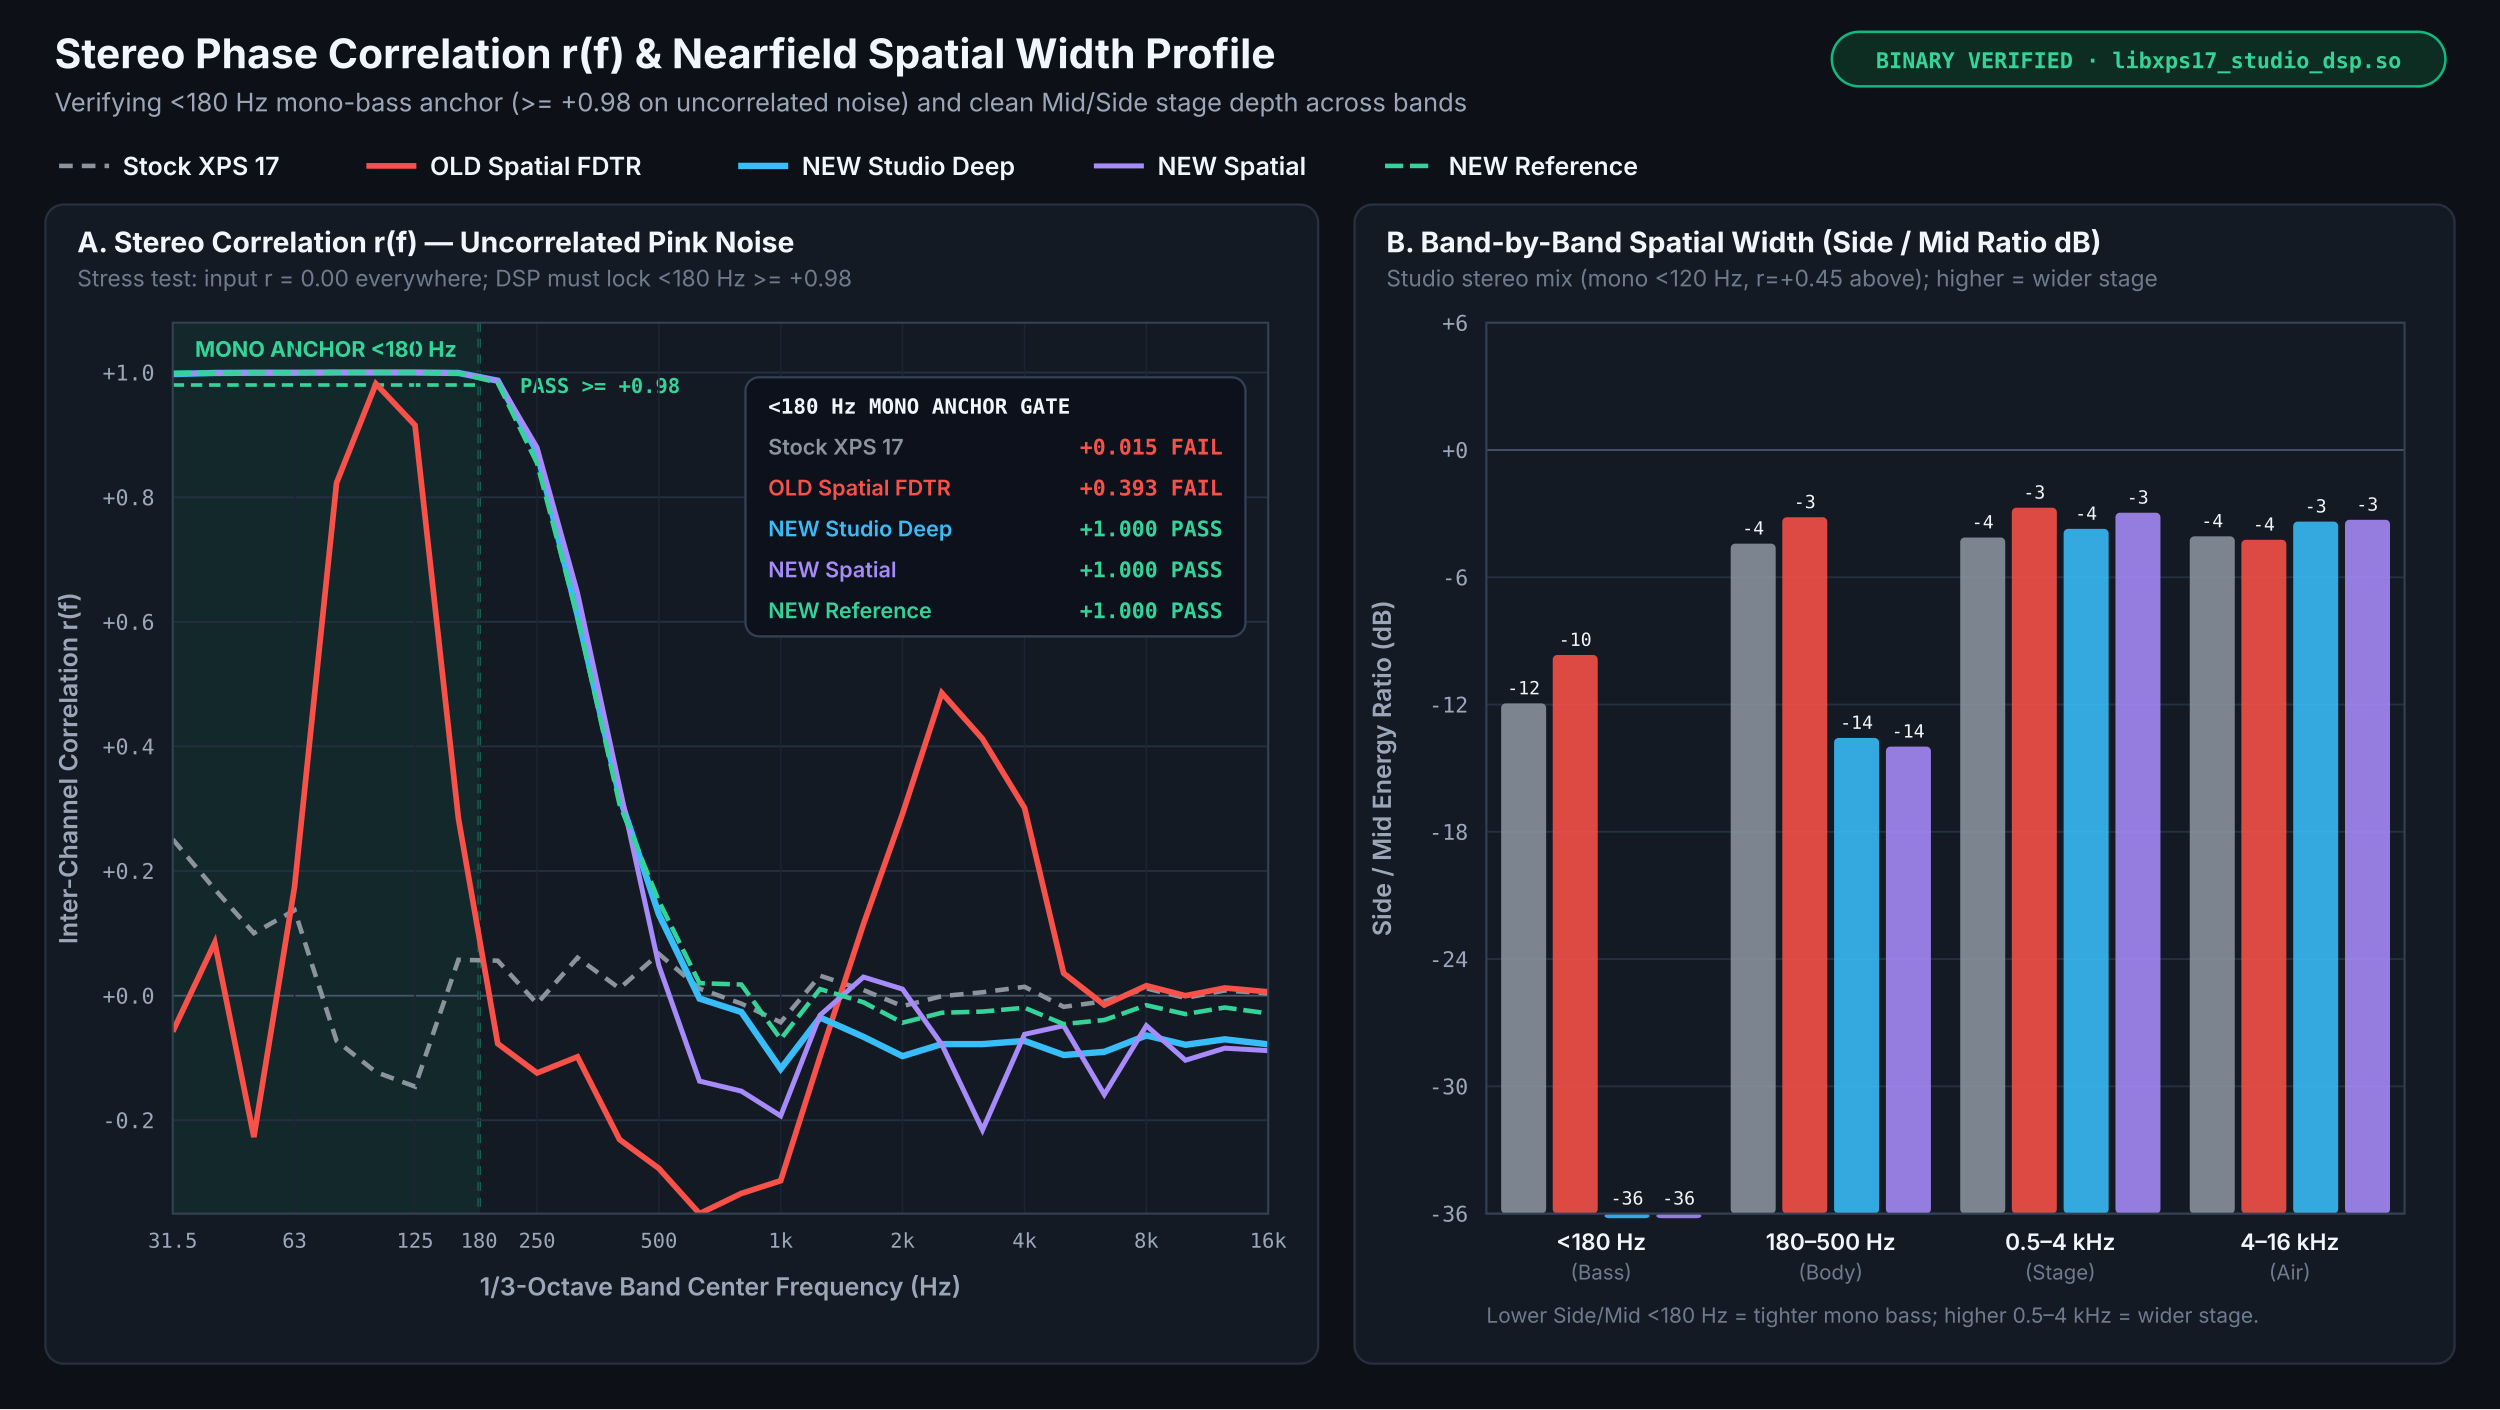
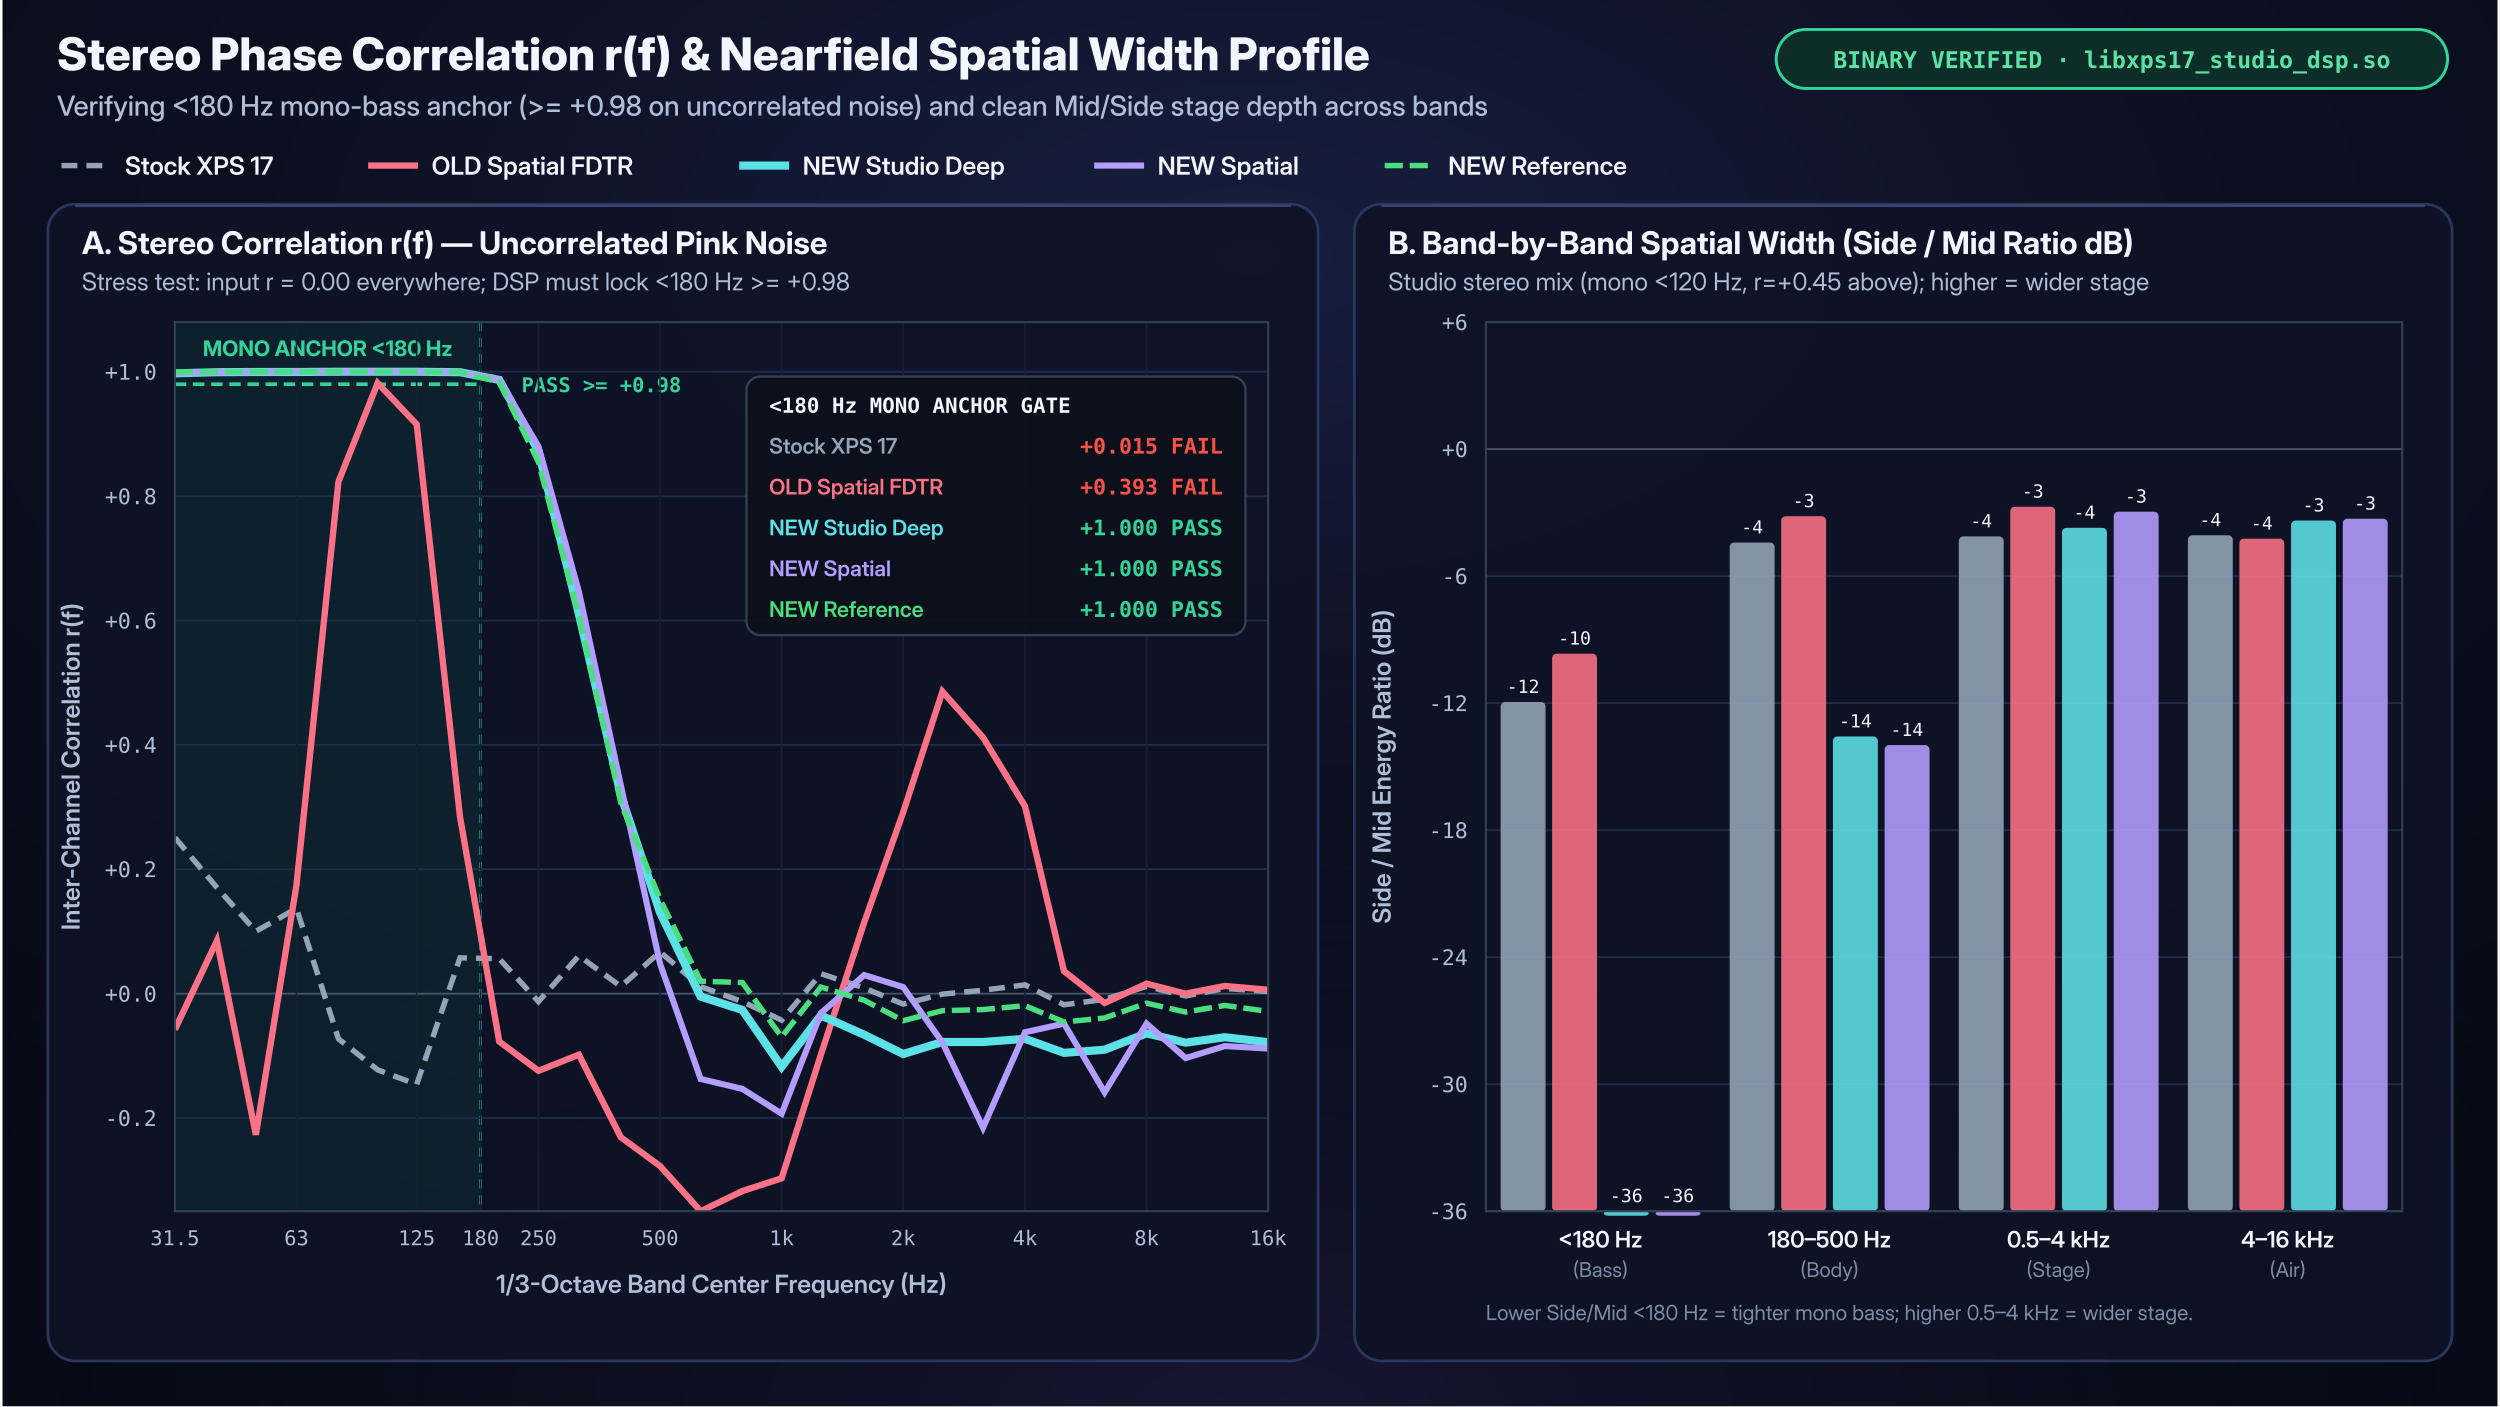
- <svg xmlns="http://www.w3.org/2000/svg" width="1100" height="620" viewBox="0 0 1100 620">
-   <rect width="1100" height="620" fill="#0D1117" />
-   <text x="24" y="30" fill="#F0F6FC" font-family="Inter, DejaVu Sans, Liberation Sans, sans-serif" font-size="18" font-weight="700">Stereo Phase Correlation r(f) &amp; Nearfield Spatial Width Profile</text>
-   <text x="24" y="49" fill="#9BA7B8" font-family="Inter, DejaVu Sans, Liberation Sans, sans-serif" font-size="11.2">Verifying &lt;180 Hz mono-bass anchor (&gt;= +0.98 on uncorrelated noise) and clean Mid/Side stage depth across bands</text>
-   <rect x="806" y="14" width="270" height="24" rx="12" fill="#0D2D23" stroke="#10B981" stroke-width="1.1" />
-   <text x="941.0" y="30" text-anchor="middle" fill="#34D399" font-family="DejaVu Sans Mono, Liberation Mono, monospace" font-size="9.6" font-weight="700">BINARY VERIFIED · libxps17_studio_dsp.so</text>
-   <line x1="26.0" y1="73" x2="48.0" y2="73" stroke="#8B949E" stroke-width="2.0" stroke-dasharray="6,4" />
-   <text x="54.0" y="77" fill="#F0F6FC" font-family="Inter, DejaVu Sans, Liberation Sans, sans-serif" font-size="11" font-weight="600">Stock XPS 17</text>
-   <line x1="161.2" y1="73" x2="183.2" y2="73" stroke="#F85149" stroke-width="2.5" />
-   <text x="189.2" y="77" fill="#F0F6FC" font-family="Inter, DejaVu Sans, Liberation Sans, sans-serif" font-size="11" font-weight="600">OLD Spatial FDTR</text>
-   <line x1="324.8" y1="73" x2="346.8" y2="73" stroke="#38BDF8" stroke-width="2.8" />
-   <text x="352.8" y="77" fill="#F0F6FC" font-family="Inter, DejaVu Sans, Liberation Sans, sans-serif" font-size="11" font-weight="600">NEW Studio Deep</text>
-   <line x1="481.3" y1="73" x2="503.3" y2="73" stroke="#A78BFA" stroke-width="2.2" />
-   <text x="509.3" y="77" fill="#F0F6FC" font-family="Inter, DejaVu Sans, Liberation Sans, sans-serif" font-size="11" font-weight="600">NEW Spatial</text>
-   <line x1="609.4" y1="73" x2="631.4" y2="73" stroke="#34D399" stroke-width="2.0" stroke-dasharray="8,3" />
-   <text x="637.4" y="77" fill="#F0F6FC" font-family="Inter, DejaVu Sans, Liberation Sans, sans-serif" font-size="11" font-weight="600">NEW Reference</text>
-   <rect x="20" y="90" width="560" height="510" rx="8" fill="#141A23" stroke="#263040" stroke-width="1" />
-   <text x="34" y="111" fill="#F0F6FC" font-family="Inter, DejaVu Sans, Liberation Sans, sans-serif" font-size="12.5" font-weight="700">A. Stereo Correlation r(f) — Uncorrelated Pink Noise</text>
-   <text x="34" y="126" fill="#6E7B8D" font-family="Inter, DejaVu Sans, Liberation Sans, sans-serif" font-size="10">Stress test: input r = 0.00 everywhere; DSP must lock &lt;180 Hz &gt;= +0.98</text>
+ <svg xmlns="http://www.w3.org/2000/svg" width="3840" height="2160" viewBox="0 0 1100 620">
+   <defs>
+     <radialGradient id="aetherBg" cx="50%" cy="18%" r="78%">
+       <stop offset="0%" stop-color="#171E3F" />
+       <stop offset="52%" stop-color="#0B0F20" />
+       <stop offset="100%" stop-color="#070A15" />
+     </radialGradient>
+     <radialGradient id="aetherFloor" cx="50%" cy="102%" r="60%">
+       <stop offset="0%" stop-color="#3B2B6E" stop-opacity="0.34" />
+       <stop offset="100%" stop-color="#070A15" stop-opacity="0" />
+     </radialGradient>
+   </defs>
+   <rect width="1100" height="620" fill="url(#aetherBg)" />
+   <rect width="1100" height="620" fill="url(#aetherFloor)" />
+   <text x="24" y="31" fill="#F2F6FF" font-family="Inter Display, Inter, DejaVu Sans, sans-serif" font-size="20" font-weight="800">Stereo Phase Correlation r(f) &amp; Nearfield Spatial Width Profile</text>
+   <text x="24" y="51" fill="#B0BDD6" font-family="Inter Display, Inter, DejaVu Sans, sans-serif" font-size="12.2" font-weight="500">Verifying &lt;180 Hz mono-bass anchor (&gt;= +0.98 on uncorrelated noise) and clean Mid/Side stage depth across bands</text>
+   <rect x="782" y="13" width="296" height="26" rx="13" fill="#0D2E28" stroke="#34D399" stroke-width="1.3" />
+   <text x="930.0" y="30" text-anchor="middle" fill="#5CE1A6" font-family="JetBrainsMono Nerd Font, DejaVu Sans Mono, monospace" font-size="10.2" font-weight="700">BINARY VERIFIED · libxps17_studio_dsp.so</text>
+   <line x1="26.0" y1="73" x2="48.0" y2="73" stroke="#94A3B8" stroke-width="2.4" stroke-dasharray="7,4" />
+   <text x="54.0" y="77" fill="#F2F6FF" font-family="Inter Display, Inter, DejaVu Sans, sans-serif" font-size="11" font-weight="600">Stock XPS 17</text>
+   <line x1="161.2" y1="73" x2="183.2" y2="73" stroke="#FB7185" stroke-width="2.8" />
+   <text x="189.2" y="77" fill="#F2F6FF" font-family="Inter Display, Inter, DejaVu Sans, sans-serif" font-size="11" font-weight="600">OLD Spatial FDTR</text>
+   <line x1="324.8" y1="73" x2="346.8" y2="73" stroke="#5CE1E6" stroke-width="3.6" />
+   <text x="352.8" y="77" fill="#F2F6FF" font-family="Inter Display, Inter, DejaVu Sans, sans-serif" font-size="11" font-weight="600">NEW Studio Deep</text>
+   <line x1="481.3" y1="73" x2="503.3" y2="73" stroke="#B39DFF" stroke-width="2.7" />
+   <text x="509.3" y="77" fill="#F2F6FF" font-family="Inter Display, Inter, DejaVu Sans, sans-serif" font-size="11" font-weight="600">NEW Spatial</text>
+   <line x1="609.4" y1="73" x2="631.4" y2="73" stroke="#4ADE80" stroke-width="2.4" stroke-dasharray="8,3" />
+   <text x="637.4" y="77" fill="#F2F6FF" font-family="Inter Display, Inter, DejaVu Sans, sans-serif" font-size="11" font-weight="600">NEW Reference</text>
+   <rect x="20" y="90" width="560" height="510" rx="12" fill="#0E1326" fill-opacity="0.88" stroke="#2B365E" stroke-width="1.2" />
+   <line x1="32" y1="90.8" x2="568" y2="90.8" stroke="#8E9CF5" stroke-opacity="0.32" stroke-width="1" />
+   <text x="35" y="112" fill="#F2F6FF" font-family="Inter Display, Inter, DejaVu Sans, sans-serif" font-size="13.8" font-weight="700">A. Stereo Correlation r(f) — Uncorrelated Pink Noise</text>
+   <text x="35" y="128" fill="#B0BDD6" font-family="Inter Display, Inter, DejaVu Sans, sans-serif" font-size="10.8">Stress test: input r = 0.00 everywhere; DSP must lock &lt;180 Hz &gt;= +0.98</text>
  <rect x="76.0" y="142.0" width="134.8" height="392.0" fill="#10B981" fill-opacity="0.09" />
  <line x1="210.8" y1="142.0" x2="210.8" y2="534.0" stroke="#10B981" stroke-width="1.2" stroke-dasharray="4,3" />
-   <text x="143.4" y="157.0" text-anchor="middle" fill="#34D399" font-family="Inter, DejaVu Sans, Liberation Sans, sans-serif" font-size="9.5" font-weight="700">MONO ANCHOR &lt;180 Hz</text>
-   <line x1="76.0" y1="492.9" x2="558.0" y2="492.9" stroke="#243041" stroke-width="0.8" />
-   <text x="68.0" y="496.4" text-anchor="end" fill="#9BA7B8" font-family="DejaVu Sans Mono, Liberation Mono, monospace" font-size="9.5">-0.2</text>
+   <text x="143.4" y="157.0" text-anchor="middle" fill="#34D399" font-family="Inter Display, Inter, DejaVu Sans, sans-serif" font-size="9.5" font-weight="700">MONO ANCHOR &lt;180 Hz</text>
+   <line x1="76.0" y1="492.9" x2="558.0" y2="492.9" stroke="#212B4A" stroke-width="0.8" />
+   <text x="68.0" y="496.4" text-anchor="end" fill="#B0BDD6" font-family="JetBrainsMono Nerd Font, DejaVu Sans Mono, monospace" font-size="9.5">-0.2</text>
  <line x1="76.0" y1="438.1" x2="558.0" y2="438.1" stroke="#475569" stroke-width="0.8" />
-   <text x="68.0" y="441.6" text-anchor="end" fill="#9BA7B8" font-family="DejaVu Sans Mono, Liberation Mono, monospace" font-size="9.5">+0.0</text>
-   <line x1="76.0" y1="383.2" x2="558.0" y2="383.2" stroke="#243041" stroke-width="0.8" />
-   <text x="68.0" y="386.7" text-anchor="end" fill="#9BA7B8" font-family="DejaVu Sans Mono, Liberation Mono, monospace" font-size="9.5">+0.2</text>
-   <line x1="76.0" y1="328.4" x2="558.0" y2="328.4" stroke="#243041" stroke-width="0.8" />
-   <text x="68.0" y="331.9" text-anchor="end" fill="#9BA7B8" font-family="DejaVu Sans Mono, Liberation Mono, monospace" font-size="9.5">+0.4</text>
-   <line x1="76.0" y1="273.6" x2="558.0" y2="273.6" stroke="#243041" stroke-width="0.8" />
-   <text x="68.0" y="277.1" text-anchor="end" fill="#9BA7B8" font-family="DejaVu Sans Mono, Liberation Mono, monospace" font-size="9.5">+0.6</text>
-   <line x1="76.0" y1="218.8" x2="558.0" y2="218.8" stroke="#243041" stroke-width="0.8" />
-   <text x="68.0" y="222.3" text-anchor="end" fill="#9BA7B8" font-family="DejaVu Sans Mono, Liberation Mono, monospace" font-size="9.5">+0.8</text>
-   <line x1="76.0" y1="163.9" x2="558.0" y2="163.9" stroke="#243041" stroke-width="0.8" />
-   <text x="68.0" y="167.4" text-anchor="end" fill="#9BA7B8" font-family="DejaVu Sans Mono, Liberation Mono, monospace" font-size="9.5">+1.0</text>
+   <text x="68.0" y="441.6" text-anchor="end" fill="#B0BDD6" font-family="JetBrainsMono Nerd Font, DejaVu Sans Mono, monospace" font-size="9.5">+0.0</text>
+   <line x1="76.0" y1="383.2" x2="558.0" y2="383.2" stroke="#212B4A" stroke-width="0.8" />
+   <text x="68.0" y="386.7" text-anchor="end" fill="#B0BDD6" font-family="JetBrainsMono Nerd Font, DejaVu Sans Mono, monospace" font-size="9.5">+0.2</text>
+   <line x1="76.0" y1="328.4" x2="558.0" y2="328.4" stroke="#212B4A" stroke-width="0.8" />
+   <text x="68.0" y="331.9" text-anchor="end" fill="#B0BDD6" font-family="JetBrainsMono Nerd Font, DejaVu Sans Mono, monospace" font-size="9.5">+0.4</text>
+   <line x1="76.0" y1="273.6" x2="558.0" y2="273.6" stroke="#212B4A" stroke-width="0.8" />
+   <text x="68.0" y="277.1" text-anchor="end" fill="#B0BDD6" font-family="JetBrainsMono Nerd Font, DejaVu Sans Mono, monospace" font-size="9.5">+0.6</text>
+   <line x1="76.0" y1="218.8" x2="558.0" y2="218.8" stroke="#212B4A" stroke-width="0.8" />
+   <text x="68.0" y="222.3" text-anchor="end" fill="#B0BDD6" font-family="JetBrainsMono Nerd Font, DejaVu Sans Mono, monospace" font-size="9.5">+0.8</text>
+   <line x1="76.0" y1="163.9" x2="558.0" y2="163.9" stroke="#212B4A" stroke-width="0.8" />
+   <text x="68.0" y="167.4" text-anchor="end" fill="#B0BDD6" font-family="JetBrainsMono Nerd Font, DejaVu Sans Mono, monospace" font-size="9.5">+1.0</text>
  <line x1="76.0" y1="169.4" x2="210.8" y2="169.4" stroke="#34D399" stroke-width="1.6" stroke-dasharray="5,3" />
-   <text x="228.8" y="172.9" fill="#34D399" font-family="DejaVu Sans Mono, Liberation Mono, monospace" font-size="9" font-weight="700">PASS &gt;= +0.98</text>
-   <line x1="76.0" y1="142.0" x2="76.0" y2="534.0" stroke="#1B2432" stroke-width="0.7" />
-   <text x="76.0" y="549.0" text-anchor="middle" fill="#9BA7B8" font-family="DejaVu Sans Mono, Liberation Mono, monospace" font-size="9">31.5</text>
-   <line x1="129.6" y1="142.0" x2="129.6" y2="534.0" stroke="#1B2432" stroke-width="0.7" />
-   <text x="129.6" y="549.0" text-anchor="middle" fill="#9BA7B8" font-family="DejaVu Sans Mono, Liberation Mono, monospace" font-size="9">63</text>
-   <line x1="182.6" y1="142.0" x2="182.6" y2="534.0" stroke="#1B2432" stroke-width="0.7" />
-   <text x="182.6" y="549.0" text-anchor="middle" fill="#9BA7B8" font-family="DejaVu Sans Mono, Liberation Mono, monospace" font-size="9">125</text>
-   <line x1="210.8" y1="142.0" x2="210.8" y2="534.0" stroke="#1B2432" stroke-width="0.7" />
-   <text x="210.8" y="549.0" text-anchor="middle" fill="#9BA7B8" font-family="DejaVu Sans Mono, Liberation Mono, monospace" font-size="9">180</text>
-   <line x1="236.3" y1="142.0" x2="236.3" y2="534.0" stroke="#1B2432" stroke-width="0.7" />
-   <text x="236.3" y="549.0" text-anchor="middle" fill="#9BA7B8" font-family="DejaVu Sans Mono, Liberation Mono, monospace" font-size="9">250</text>
-   <line x1="289.9" y1="142.0" x2="289.9" y2="534.0" stroke="#1B2432" stroke-width="0.7" />
-   <text x="289.9" y="549.0" text-anchor="middle" fill="#9BA7B8" font-family="DejaVu Sans Mono, Liberation Mono, monospace" font-size="9">500</text>
-   <line x1="343.5" y1="142.0" x2="343.5" y2="534.0" stroke="#1B2432" stroke-width="0.7" />
-   <text x="343.5" y="549.0" text-anchor="middle" fill="#9BA7B8" font-family="DejaVu Sans Mono, Liberation Mono, monospace" font-size="9">1k</text>
-   <line x1="397.1" y1="142.0" x2="397.1" y2="534.0" stroke="#1B2432" stroke-width="0.7" />
-   <text x="397.1" y="549.0" text-anchor="middle" fill="#9BA7B8" font-family="DejaVu Sans Mono, Liberation Mono, monospace" font-size="9">2k</text>
-   <line x1="450.8" y1="142.0" x2="450.8" y2="534.0" stroke="#1B2432" stroke-width="0.7" />
-   <text x="450.8" y="549.0" text-anchor="middle" fill="#9BA7B8" font-family="DejaVu Sans Mono, Liberation Mono, monospace" font-size="9">4k</text>
-   <line x1="504.4" y1="142.0" x2="504.4" y2="534.0" stroke="#1B2432" stroke-width="0.7" />
-   <text x="504.4" y="549.0" text-anchor="middle" fill="#9BA7B8" font-family="DejaVu Sans Mono, Liberation Mono, monospace" font-size="9">8k</text>
-   <line x1="558.0" y1="142.0" x2="558.0" y2="534.0" stroke="#1B2432" stroke-width="0.7" />
-   <text x="558.0" y="549.0" text-anchor="middle" fill="#9BA7B8" font-family="DejaVu Sans Mono, Liberation Mono, monospace" font-size="9">16k</text>
+   <text x="228.8" y="172.9" fill="#34D399" font-family="JetBrainsMono Nerd Font, DejaVu Sans Mono, monospace" font-size="9" font-weight="700">PASS &gt;= +0.98</text>
+   <line x1="76.0" y1="142.0" x2="76.0" y2="534.0" stroke="#161E36" stroke-width="0.7" />
+   <text x="76.0" y="549.0" text-anchor="middle" fill="#B0BDD6" font-family="JetBrainsMono Nerd Font, DejaVu Sans Mono, monospace" font-size="9">31.5</text>
+   <line x1="129.6" y1="142.0" x2="129.6" y2="534.0" stroke="#161E36" stroke-width="0.7" />
+   <text x="129.6" y="549.0" text-anchor="middle" fill="#B0BDD6" font-family="JetBrainsMono Nerd Font, DejaVu Sans Mono, monospace" font-size="9">63</text>
+   <line x1="182.6" y1="142.0" x2="182.6" y2="534.0" stroke="#161E36" stroke-width="0.7" />
+   <text x="182.6" y="549.0" text-anchor="middle" fill="#B0BDD6" font-family="JetBrainsMono Nerd Font, DejaVu Sans Mono, monospace" font-size="9">125</text>
+   <line x1="210.8" y1="142.0" x2="210.8" y2="534.0" stroke="#161E36" stroke-width="0.7" />
+   <text x="210.8" y="549.0" text-anchor="middle" fill="#B0BDD6" font-family="JetBrainsMono Nerd Font, DejaVu Sans Mono, monospace" font-size="9">180</text>
+   <line x1="236.3" y1="142.0" x2="236.3" y2="534.0" stroke="#161E36" stroke-width="0.7" />
+   <text x="236.3" y="549.0" text-anchor="middle" fill="#B0BDD6" font-family="JetBrainsMono Nerd Font, DejaVu Sans Mono, monospace" font-size="9">250</text>
+   <line x1="289.9" y1="142.0" x2="289.9" y2="534.0" stroke="#161E36" stroke-width="0.7" />
+   <text x="289.9" y="549.0" text-anchor="middle" fill="#B0BDD6" font-family="JetBrainsMono Nerd Font, DejaVu Sans Mono, monospace" font-size="9">500</text>
+   <line x1="343.5" y1="142.0" x2="343.5" y2="534.0" stroke="#161E36" stroke-width="0.7" />
+   <text x="343.5" y="549.0" text-anchor="middle" fill="#B0BDD6" font-family="JetBrainsMono Nerd Font, DejaVu Sans Mono, monospace" font-size="9">1k</text>
+   <line x1="397.1" y1="142.0" x2="397.1" y2="534.0" stroke="#161E36" stroke-width="0.7" />
+   <text x="397.1" y="549.0" text-anchor="middle" fill="#B0BDD6" font-family="JetBrainsMono Nerd Font, DejaVu Sans Mono, monospace" font-size="9">2k</text>
+   <line x1="450.8" y1="142.0" x2="450.8" y2="534.0" stroke="#161E36" stroke-width="0.7" />
+   <text x="450.8" y="549.0" text-anchor="middle" fill="#B0BDD6" font-family="JetBrainsMono Nerd Font, DejaVu Sans Mono, monospace" font-size="9">4k</text>
+   <line x1="504.4" y1="142.0" x2="504.4" y2="534.0" stroke="#161E36" stroke-width="0.7" />
+   <text x="504.4" y="549.0" text-anchor="middle" fill="#B0BDD6" font-family="JetBrainsMono Nerd Font, DejaVu Sans Mono, monospace" font-size="9">8k</text>
+   <line x1="558.0" y1="142.0" x2="558.0" y2="534.0" stroke="#161E36" stroke-width="0.7" />
+   <text x="558.0" y="549.0" text-anchor="middle" fill="#B0BDD6" font-family="JetBrainsMono Nerd Font, DejaVu Sans Mono, monospace" font-size="9">16k</text>
  <defs>
    <clipPath id="clipR">
      <rect x="76.0" y="142.0" width="482.0" height="392.0" />
    </clipPath>
  </defs>
  <g clip-path="url(#clipR)">
-     <polyline fill="none" stroke="#8B949E" stroke-width="2.0" stroke-dasharray="6,4" points="76.0,369.3 94.5,391.3 111.7,410.6 129.6,400.5 148.1,458.0 165.4,471.7 182.6,478.1 201.7,422.3 219.0,422.7 236.3,441.6 254.1,421.4 272.6,434.9 289.9,419.7 307.8,435.0 326.2,441.6 343.5,449.8 360.8,429.3 379.9,435.6 397.1,442.7 414.4,438.3 432.3,436.6 450.8,434.2 468.0,443.0 485.9,440.6 504.4,434.9 521.6,439.1 538.9,435.8 558.0,437.1" />
-     <polyline fill="none" stroke="#F85149" stroke-width="2.5" points="76.0,453.9 94.5,414.8 111.7,500.3 129.6,390.2 148.1,212.4 165.4,168.9 182.6,187.1 201.7,360.1 219.0,459.2 236.3,472.1 254.1,465.0 272.6,501.4 289.9,514.1 307.8,534.0 326.2,525.1 343.5,519.5 360.8,465.0 379.9,406.7 397.1,358.1 414.4,304.9 432.3,325.1 450.8,355.5 468.0,428.2 485.9,442.2 504.4,433.7 521.6,438.1 538.9,434.7 558.0,436.4" />
-     <polyline fill="none" stroke="#38BDF8" stroke-width="2.8" points="76.0,164.6 94.5,164.1 111.7,164.0 129.6,164.0 148.1,163.9 165.4,163.9 182.6,163.9 201.7,164.1 219.0,167.5 236.3,198.9 254.1,270.6 272.6,350.5 289.9,402.3 307.8,439.4 326.2,445.3 343.5,470.3 360.8,447.7 379.9,456.2 397.1,464.7 414.4,459.4 432.3,459.4 450.8,458.0 468.0,464.2 485.9,462.8 504.4,455.6 521.6,459.7 538.9,457.3 558.0,459.5" />
-     <polyline fill="none" stroke="#A78BFA" stroke-width="2.2" points="76.0,164.4 94.5,164.1 111.7,164.0 129.6,163.9 148.1,163.9 165.4,163.9 182.6,163.9 201.7,164.1 219.0,167.5 236.3,196.9 254.1,260.8 272.6,346.2 289.9,424.9 307.8,475.7 326.2,480.1 343.5,491.0 360.8,446.7 379.9,429.9 397.1,435.2 414.4,459.6 432.3,497.2 450.8,455.1 468.0,451.3 485.9,481.6 504.4,451.3 521.6,466.5 538.9,461.2 558.0,462.3" />
-     <polyline fill="none" stroke="#34D399" stroke-width="2.0" stroke-dasharray="8,3" points="76.0,164.0 94.5,164.0 111.7,163.9 129.6,163.9 148.1,163.9 165.4,163.9 182.6,163.9 201.7,164.1 219.0,168.4 236.3,203.8 254.1,271.4 272.6,354.0 289.9,396.5 307.8,432.6 326.2,433.2 343.5,457.2 360.8,435.2 379.9,441.0 397.1,450.0 414.4,445.6 432.3,445.1 450.8,443.4 468.0,450.6 485.9,448.8 504.4,442.3 521.6,446.2 538.9,443.3 558.0,445.9" />
+     <polyline fill="none" stroke="#94A3B8" stroke-width="2.4" stroke-dasharray="7,4" points="76.0,369.3 94.5,391.3 111.7,410.6 129.6,400.5 148.1,458.0 165.4,471.7 182.6,478.1 201.7,422.3 219.0,422.7 236.3,441.6 254.1,421.4 272.6,434.9 289.9,419.7 307.8,435.0 326.2,441.6 343.5,449.8 360.8,429.3 379.9,435.6 397.1,442.7 414.4,438.3 432.3,436.6 450.8,434.2 468.0,443.0 485.9,440.6 504.4,434.9 521.6,439.1 538.9,435.8 558.0,437.1" />
+     <polyline fill="none" stroke="#FB7185" stroke-width="2.8" points="76.0,453.9 94.5,414.8 111.7,500.3 129.6,390.2 148.1,212.4 165.4,168.9 182.6,187.1 201.7,360.1 219.0,459.2 236.3,472.1 254.1,465.0 272.6,501.4 289.9,514.1 307.8,534.0 326.2,525.1 343.5,519.5 360.8,465.0 379.9,406.7 397.1,358.1 414.4,304.9 432.3,325.1 450.8,355.5 468.0,428.2 485.9,442.2 504.4,433.7 521.6,438.1 538.9,434.7 558.0,436.4" />
+     <polyline fill="none" stroke="#5CE1E6" stroke-width="3.6" points="76.0,164.6 94.5,164.1 111.7,164.0 129.6,164.0 148.1,163.9 165.4,163.9 182.6,163.9 201.7,164.1 219.0,167.5 236.3,198.9 254.1,270.6 272.6,350.5 289.9,402.3 307.8,439.4 326.2,445.3 343.5,470.3 360.8,447.7 379.9,456.2 397.1,464.7 414.4,459.4 432.3,459.4 450.8,458.0 468.0,464.2 485.9,462.8 504.4,455.6 521.6,459.7 538.9,457.3 558.0,459.5" />
+     <polyline fill="none" stroke="#B39DFF" stroke-width="2.7" points="76.0,164.4 94.5,164.1 111.7,164.0 129.6,163.9 148.1,163.9 165.4,163.9 182.6,163.9 201.7,164.1 219.0,167.5 236.3,196.9 254.1,260.8 272.6,346.2 289.9,424.9 307.8,475.7 326.2,480.1 343.5,491.0 360.8,446.7 379.9,429.9 397.1,435.2 414.4,459.6 432.3,497.2 450.8,455.1 468.0,451.3 485.9,481.6 504.4,451.3 521.6,466.5 538.9,461.2 558.0,462.3" />
+     <polyline fill="none" stroke="#4ADE80" stroke-width="2.4" stroke-dasharray="8,3" points="76.0,164.0 94.5,164.0 111.7,163.9 129.6,163.9 148.1,163.9 165.4,163.9 182.6,163.9 201.7,164.1 219.0,168.4 236.3,203.8 254.1,271.4 272.6,354.0 289.9,396.5 307.8,432.6 326.2,433.2 343.5,457.2 360.8,435.2 379.9,441.0 397.1,450.0 414.4,445.6 432.3,445.1 450.8,443.4 468.0,450.6 485.9,448.8 504.4,442.3 521.6,446.2 538.9,443.3 558.0,445.9" />
  </g>
  <rect x="76.0" y="142.0" width="482.0" height="392.0" fill="none" stroke="#334155" stroke-width="0.9" />
-   <text x="317.0" y="570.0" text-anchor="middle" fill="#9BA7B8" font-family="Inter, DejaVu Sans, Liberation Sans, sans-serif" font-size="11" font-weight="600">1/3-Octave Band Center Frequency (Hz)</text>
-   <text x="34" y="338.0" text-anchor="middle" fill="#9BA7B8" font-family="Inter, DejaVu Sans, Liberation Sans, sans-serif" font-size="11" font-weight="600" transform="rotate(-90 34 338.0)">Inter-Channel Correlation r(f)</text>
+   <text x="317.0" y="570.0" text-anchor="middle" fill="#B0BDD6" font-family="Inter Display, Inter, DejaVu Sans, sans-serif" font-size="11" font-weight="600">1/3-Octave Band Center Frequency (Hz)</text>
+   <text x="34" y="338.0" text-anchor="middle" fill="#B0BDD6" font-family="Inter Display, Inter, DejaVu Sans, sans-serif" font-size="11" font-weight="600" transform="rotate(-90 34 338.0)">Inter-Channel Correlation r(f)</text>
  <rect x="328" y="166" width="220" height="114" rx="6" fill="#0B111A" fill-opacity="0.92" stroke="#334155" stroke-width="1" />
-   <text x="338" y="182" fill="#F0F6FC" font-family="DejaVu Sans Mono, Liberation Mono, monospace" font-size="9.2" font-weight="700">&lt;180 Hz MONO ANCHOR GATE</text>
-   <text x="338" y="200" fill="#8B949E" font-family="Inter, DejaVu Sans, Liberation Sans, sans-serif" font-size="9.5" font-weight="600">Stock XPS 17</text>
-   <text x="538" y="200" text-anchor="end" fill="#F85149" font-family="DejaVu Sans Mono, Liberation Mono, monospace" font-size="9.5" font-weight="700">+0.015 FAIL</text>
-   <text x="338" y="218" fill="#F85149" font-family="Inter, DejaVu Sans, Liberation Sans, sans-serif" font-size="9.5" font-weight="600">OLD Spatial FDTR</text>
-   <text x="538" y="218" text-anchor="end" fill="#F85149" font-family="DejaVu Sans Mono, Liberation Mono, monospace" font-size="9.5" font-weight="700">+0.393 FAIL</text>
-   <text x="338" y="236" fill="#38BDF8" font-family="Inter, DejaVu Sans, Liberation Sans, sans-serif" font-size="9.5" font-weight="600">NEW Studio Deep</text>
-   <text x="538" y="236" text-anchor="end" fill="#34D399" font-family="DejaVu Sans Mono, Liberation Mono, monospace" font-size="9.5" font-weight="700">+1.000 PASS</text>
-   <text x="338" y="254" fill="#A78BFA" font-family="Inter, DejaVu Sans, Liberation Sans, sans-serif" font-size="9.5" font-weight="600">NEW Spatial</text>
-   <text x="538" y="254" text-anchor="end" fill="#34D399" font-family="DejaVu Sans Mono, Liberation Mono, monospace" font-size="9.5" font-weight="700">+1.000 PASS</text>
-   <text x="338" y="272" fill="#34D399" font-family="Inter, DejaVu Sans, Liberation Sans, sans-serif" font-size="9.5" font-weight="600">NEW Reference</text>
-   <text x="538" y="272" text-anchor="end" fill="#34D399" font-family="DejaVu Sans Mono, Liberation Mono, monospace" font-size="9.5" font-weight="700">+1.000 PASS</text>
-   <rect x="596" y="90" width="484" height="510" rx="8" fill="#141A23" stroke="#263040" stroke-width="1" />
-   <text x="610" y="111" fill="#F0F6FC" font-family="Inter, DejaVu Sans, Liberation Sans, sans-serif" font-size="12.5" font-weight="700">B. Band-by-Band Spatial Width (Side / Mid Ratio dB)</text>
-   <text x="610" y="126" fill="#6E7B8D" font-family="Inter, DejaVu Sans, Liberation Sans, sans-serif" font-size="10">Studio stereo mix (mono &lt;120 Hz, r=+0.45 above); higher = wider stage</text>
-   <line x1="654.0" y1="534.0" x2="1058.0" y2="534.0" stroke="#243041" stroke-width="0.8" />
-   <text x="646.0" y="537.5" text-anchor="end" fill="#9BA7B8" font-family="DejaVu Sans Mono, Liberation Mono, monospace" font-size="9.5">-36</text>
-   <line x1="654.0" y1="478.0" x2="1058.0" y2="478.0" stroke="#243041" stroke-width="0.8" />
-   <text x="646.0" y="481.5" text-anchor="end" fill="#9BA7B8" font-family="DejaVu Sans Mono, Liberation Mono, monospace" font-size="9.5">-30</text>
-   <line x1="654.0" y1="422.0" x2="1058.0" y2="422.0" stroke="#243041" stroke-width="0.8" />
-   <text x="646.0" y="425.5" text-anchor="end" fill="#9BA7B8" font-family="DejaVu Sans Mono, Liberation Mono, monospace" font-size="9.5">-24</text>
-   <line x1="654.0" y1="366.0" x2="1058.0" y2="366.0" stroke="#243041" stroke-width="0.8" />
-   <text x="646.0" y="369.5" text-anchor="end" fill="#9BA7B8" font-family="DejaVu Sans Mono, Liberation Mono, monospace" font-size="9.5">-18</text>
-   <line x1="654.0" y1="310.0" x2="1058.0" y2="310.0" stroke="#243041" stroke-width="0.8" />
-   <text x="646.0" y="313.5" text-anchor="end" fill="#9BA7B8" font-family="DejaVu Sans Mono, Liberation Mono, monospace" font-size="9.5">-12</text>
-   <line x1="654.0" y1="254.0" x2="1058.0" y2="254.0" stroke="#243041" stroke-width="0.8" />
-   <text x="646.0" y="257.5" text-anchor="end" fill="#9BA7B8" font-family="DejaVu Sans Mono, Liberation Mono, monospace" font-size="9.5">-6</text>
+   <text x="338" y="182" fill="#F2F6FF" font-family="JetBrainsMono Nerd Font, DejaVu Sans Mono, monospace" font-size="9.2" font-weight="700">&lt;180 Hz MONO ANCHOR GATE</text>
+   <text x="338" y="200" fill="#94A3B8" font-family="Inter Display, Inter, DejaVu Sans, sans-serif" font-size="9.5" font-weight="600">Stock XPS 17</text>
+   <text x="538" y="200" text-anchor="end" fill="#F85149" font-family="JetBrainsMono Nerd Font, DejaVu Sans Mono, monospace" font-size="9.5" font-weight="700">+0.015 FAIL</text>
+   <text x="338" y="218" fill="#FB7185" font-family="Inter Display, Inter, DejaVu Sans, sans-serif" font-size="9.5" font-weight="600">OLD Spatial FDTR</text>
+   <text x="538" y="218" text-anchor="end" fill="#F85149" font-family="JetBrainsMono Nerd Font, DejaVu Sans Mono, monospace" font-size="9.5" font-weight="700">+0.393 FAIL</text>
+   <text x="338" y="236" fill="#5CE1E6" font-family="Inter Display, Inter, DejaVu Sans, sans-serif" font-size="9.5" font-weight="600">NEW Studio Deep</text>
+   <text x="538" y="236" text-anchor="end" fill="#34D399" font-family="JetBrainsMono Nerd Font, DejaVu Sans Mono, monospace" font-size="9.5" font-weight="700">+1.000 PASS</text>
+   <text x="338" y="254" fill="#B39DFF" font-family="Inter Display, Inter, DejaVu Sans, sans-serif" font-size="9.5" font-weight="600">NEW Spatial</text>
+   <text x="538" y="254" text-anchor="end" fill="#34D399" font-family="JetBrainsMono Nerd Font, DejaVu Sans Mono, monospace" font-size="9.5" font-weight="700">+1.000 PASS</text>
+   <text x="338" y="272" fill="#4ADE80" font-family="Inter Display, Inter, DejaVu Sans, sans-serif" font-size="9.5" font-weight="600">NEW Reference</text>
+   <text x="538" y="272" text-anchor="end" fill="#34D399" font-family="JetBrainsMono Nerd Font, DejaVu Sans Mono, monospace" font-size="9.5" font-weight="700">+1.000 PASS</text>
+   <rect x="596" y="90" width="484" height="510" rx="12" fill="#0E1326" fill-opacity="0.88" stroke="#2B365E" stroke-width="1.2" />
+   <line x1="608" y1="90.8" x2="1068" y2="90.8" stroke="#8E9CF5" stroke-opacity="0.32" stroke-width="1" />
+   <text x="611" y="112" fill="#F2F6FF" font-family="Inter Display, Inter, DejaVu Sans, sans-serif" font-size="13.8" font-weight="700">B. Band-by-Band Spatial Width (Side / Mid Ratio dB)</text>
+   <text x="611" y="128" fill="#B0BDD6" font-family="Inter Display, Inter, DejaVu Sans, sans-serif" font-size="10.8">Studio stereo mix (mono &lt;120 Hz, r=+0.45 above); higher = wider stage</text>
+   <line x1="654.0" y1="534.0" x2="1058.0" y2="534.0" stroke="#212B4A" stroke-width="0.8" />
+   <text x="646.0" y="537.5" text-anchor="end" fill="#B0BDD6" font-family="JetBrainsMono Nerd Font, DejaVu Sans Mono, monospace" font-size="9.5">-36</text>
+   <line x1="654.0" y1="478.0" x2="1058.0" y2="478.0" stroke="#212B4A" stroke-width="0.8" />
+   <text x="646.0" y="481.5" text-anchor="end" fill="#B0BDD6" font-family="JetBrainsMono Nerd Font, DejaVu Sans Mono, monospace" font-size="9.5">-30</text>
+   <line x1="654.0" y1="422.0" x2="1058.0" y2="422.0" stroke="#212B4A" stroke-width="0.8" />
+   <text x="646.0" y="425.5" text-anchor="end" fill="#B0BDD6" font-family="JetBrainsMono Nerd Font, DejaVu Sans Mono, monospace" font-size="9.5">-24</text>
+   <line x1="654.0" y1="366.0" x2="1058.0" y2="366.0" stroke="#212B4A" stroke-width="0.8" />
+   <text x="646.0" y="369.5" text-anchor="end" fill="#B0BDD6" font-family="JetBrainsMono Nerd Font, DejaVu Sans Mono, monospace" font-size="9.5">-18</text>
+   <line x1="654.0" y1="310.0" x2="1058.0" y2="310.0" stroke="#212B4A" stroke-width="0.8" />
+   <text x="646.0" y="313.5" text-anchor="end" fill="#B0BDD6" font-family="JetBrainsMono Nerd Font, DejaVu Sans Mono, monospace" font-size="9.5">-12</text>
+   <line x1="654.0" y1="254.0" x2="1058.0" y2="254.0" stroke="#212B4A" stroke-width="0.8" />
+   <text x="646.0" y="257.5" text-anchor="end" fill="#B0BDD6" font-family="JetBrainsMono Nerd Font, DejaVu Sans Mono, monospace" font-size="9.5">-6</text>
  <line x1="654.0" y1="198.0" x2="1058.0" y2="198.0" stroke="#475569" stroke-width="0.8" />
-   <text x="646.0" y="201.5" text-anchor="end" fill="#9BA7B8" font-family="DejaVu Sans Mono, Liberation Mono, monospace" font-size="9.5">+0</text>
-   <line x1="654.0" y1="142.0" x2="1058.0" y2="142.0" stroke="#243041" stroke-width="0.8" />
-   <text x="646.0" y="145.5" text-anchor="end" fill="#9BA7B8" font-family="DejaVu Sans Mono, Liberation Mono, monospace" font-size="9.5">+6</text>
-   <rect x="660.5" y="309.5" width="19.8" height="224.5" rx="2" fill="#8B949E" fill-opacity="0.88" />
-   <text x="670.4" y="305.5" text-anchor="middle" fill="#F0F6FC" font-family="DejaVu Sans Mono, Liberation Mono, monospace" font-size="8">-12</text>
-   <rect x="683.2" y="288.2" width="19.8" height="245.8" rx="2" fill="#F85149" fill-opacity="0.88" />
-   <text x="693.1" y="284.2" text-anchor="middle" fill="#F0F6FC" font-family="DejaVu Sans Mono, Liberation Mono, monospace" font-size="8">-10</text>
-   <rect x="706.0" y="534.0" width="19.8" height="2.0" rx="2" fill="#38BDF8" fill-opacity="0.88" />
-   <text x="715.9" y="530.0" text-anchor="middle" fill="#F0F6FC" font-family="DejaVu Sans Mono, Liberation Mono, monospace" font-size="8">-36</text>
-   <rect x="728.8" y="534.0" width="19.8" height="2.0" rx="2" fill="#A78BFA" fill-opacity="0.88" />
-   <text x="738.6" y="530.0" text-anchor="middle" fill="#F0F6FC" font-family="DejaVu Sans Mono, Liberation Mono, monospace" font-size="8">-36</text>
-   <text x="704.5" y="550.0" text-anchor="middle" fill="#F0F6FC" font-family="Inter, DejaVu Sans, Liberation Sans, sans-serif" font-size="10" font-weight="600">&lt;180 Hz</text>
-   <text x="704.5" y="563.0" text-anchor="middle" fill="#6E7B8D" font-family="Inter, DejaVu Sans, Liberation Sans, sans-serif" font-size="9">(Bass)</text>
-   <rect x="761.5" y="239.2" width="19.8" height="294.8" rx="2" fill="#8B949E" fill-opacity="0.88" />
-   <text x="771.4" y="235.2" text-anchor="middle" fill="#F0F6FC" font-family="DejaVu Sans Mono, Liberation Mono, monospace" font-size="8">-4</text>
-   <rect x="784.2" y="227.6" width="19.8" height="306.4" rx="2" fill="#F85149" fill-opacity="0.88" />
-   <text x="794.1" y="223.6" text-anchor="middle" fill="#F0F6FC" font-family="DejaVu Sans Mono, Liberation Mono, monospace" font-size="8">-3</text>
-   <rect x="807.0" y="324.7" width="19.8" height="209.3" rx="2" fill="#38BDF8" fill-opacity="0.88" />
-   <text x="816.9" y="320.7" text-anchor="middle" fill="#F0F6FC" font-family="DejaVu Sans Mono, Liberation Mono, monospace" font-size="8">-14</text>
-   <rect x="829.8" y="328.5" width="19.8" height="205.5" rx="2" fill="#A78BFA" fill-opacity="0.88" />
-   <text x="839.6" y="324.5" text-anchor="middle" fill="#F0F6FC" font-family="DejaVu Sans Mono, Liberation Mono, monospace" font-size="8">-14</text>
-   <text x="805.5" y="550.0" text-anchor="middle" fill="#F0F6FC" font-family="Inter, DejaVu Sans, Liberation Sans, sans-serif" font-size="10" font-weight="600">180–500 Hz</text>
-   <text x="805.5" y="563.0" text-anchor="middle" fill="#6E7B8D" font-family="Inter, DejaVu Sans, Liberation Sans, sans-serif" font-size="9">(Body)</text>
-   <rect x="862.5" y="236.5" width="19.8" height="297.5" rx="2" fill="#8B949E" fill-opacity="0.88" />
-   <text x="872.4" y="232.5" text-anchor="middle" fill="#F0F6FC" font-family="DejaVu Sans Mono, Liberation Mono, monospace" font-size="8">-4</text>
-   <rect x="885.2" y="223.4" width="19.8" height="310.6" rx="2" fill="#F85149" fill-opacity="0.88" />
-   <text x="895.1" y="219.4" text-anchor="middle" fill="#F0F6FC" font-family="DejaVu Sans Mono, Liberation Mono, monospace" font-size="8">-3</text>
-   <rect x="908.0" y="232.7" width="19.8" height="301.3" rx="2" fill="#38BDF8" fill-opacity="0.88" />
-   <text x="917.9" y="228.7" text-anchor="middle" fill="#F0F6FC" font-family="DejaVu Sans Mono, Liberation Mono, monospace" font-size="8">-4</text>
-   <rect x="930.8" y="225.6" width="19.8" height="308.4" rx="2" fill="#A78BFA" fill-opacity="0.88" />
-   <text x="940.6" y="221.6" text-anchor="middle" fill="#F0F6FC" font-family="DejaVu Sans Mono, Liberation Mono, monospace" font-size="8">-3</text>
-   <text x="906.5" y="550.0" text-anchor="middle" fill="#F0F6FC" font-family="Inter, DejaVu Sans, Liberation Sans, sans-serif" font-size="10" font-weight="600">0.5–4 kHz</text>
-   <text x="906.5" y="563.0" text-anchor="middle" fill="#6E7B8D" font-family="Inter, DejaVu Sans, Liberation Sans, sans-serif" font-size="9">(Stage)</text>
-   <rect x="963.5" y="236.0" width="19.8" height="298.0" rx="2" fill="#8B949E" fill-opacity="0.88" />
-   <text x="973.4" y="232.0" text-anchor="middle" fill="#F0F6FC" font-family="DejaVu Sans Mono, Liberation Mono, monospace" font-size="8">-4</text>
-   <rect x="986.2" y="237.5" width="19.8" height="296.5" rx="2" fill="#F85149" fill-opacity="0.88" />
-   <text x="996.1" y="233.5" text-anchor="middle" fill="#F0F6FC" font-family="DejaVu Sans Mono, Liberation Mono, monospace" font-size="8">-4</text>
-   <rect x="1009.0" y="229.5" width="19.8" height="304.5" rx="2" fill="#38BDF8" fill-opacity="0.88" />
-   <text x="1018.9" y="225.5" text-anchor="middle" fill="#F0F6FC" font-family="DejaVu Sans Mono, Liberation Mono, monospace" font-size="8">-3</text>
-   <rect x="1031.8" y="228.7" width="19.8" height="305.3" rx="2" fill="#A78BFA" fill-opacity="0.88" />
-   <text x="1041.6" y="224.7" text-anchor="middle" fill="#F0F6FC" font-family="DejaVu Sans Mono, Liberation Mono, monospace" font-size="8">-3</text>
-   <text x="1007.5" y="550.0" text-anchor="middle" fill="#F0F6FC" font-family="Inter, DejaVu Sans, Liberation Sans, sans-serif" font-size="10" font-weight="600">4–16 kHz</text>
-   <text x="1007.5" y="563.0" text-anchor="middle" fill="#6E7B8D" font-family="Inter, DejaVu Sans, Liberation Sans, sans-serif" font-size="9">(Air)</text>
+   <text x="646.0" y="201.5" text-anchor="end" fill="#B0BDD6" font-family="JetBrainsMono Nerd Font, DejaVu Sans Mono, monospace" font-size="9.5">+0</text>
+   <line x1="654.0" y1="142.0" x2="1058.0" y2="142.0" stroke="#212B4A" stroke-width="0.8" />
+   <text x="646.0" y="145.5" text-anchor="end" fill="#B0BDD6" font-family="JetBrainsMono Nerd Font, DejaVu Sans Mono, monospace" font-size="9.5">+6</text>
+   <rect x="660.5" y="309.5" width="19.8" height="224.5" rx="2" fill="#94A3B8" fill-opacity="0.88" />
+   <text x="670.4" y="305.5" text-anchor="middle" fill="#F2F6FF" font-family="JetBrainsMono Nerd Font, DejaVu Sans Mono, monospace" font-size="8">-12</text>
+   <rect x="683.2" y="288.2" width="19.8" height="245.8" rx="2" fill="#FB7185" fill-opacity="0.88" />
+   <text x="693.1" y="284.2" text-anchor="middle" fill="#F2F6FF" font-family="JetBrainsMono Nerd Font, DejaVu Sans Mono, monospace" font-size="8">-10</text>
+   <rect x="706.0" y="534.0" width="19.8" height="2.0" rx="2" fill="#5CE1E6" fill-opacity="0.88" />
+   <text x="715.9" y="530.0" text-anchor="middle" fill="#F2F6FF" font-family="JetBrainsMono Nerd Font, DejaVu Sans Mono, monospace" font-size="8">-36</text>
+   <rect x="728.8" y="534.0" width="19.8" height="2.0" rx="2" fill="#B39DFF" fill-opacity="0.88" />
+   <text x="738.6" y="530.0" text-anchor="middle" fill="#F2F6FF" font-family="JetBrainsMono Nerd Font, DejaVu Sans Mono, monospace" font-size="8">-36</text>
+   <text x="704.5" y="550.0" text-anchor="middle" fill="#F2F6FF" font-family="Inter Display, Inter, DejaVu Sans, sans-serif" font-size="10" font-weight="600">&lt;180 Hz</text>
+   <text x="704.5" y="563.0" text-anchor="middle" fill="#7E8CA8" font-family="Inter Display, Inter, DejaVu Sans, sans-serif" font-size="9">(Bass)</text>
+   <rect x="761.5" y="239.2" width="19.8" height="294.8" rx="2" fill="#94A3B8" fill-opacity="0.88" />
+   <text x="771.4" y="235.2" text-anchor="middle" fill="#F2F6FF" font-family="JetBrainsMono Nerd Font, DejaVu Sans Mono, monospace" font-size="8">-4</text>
+   <rect x="784.2" y="227.6" width="19.8" height="306.4" rx="2" fill="#FB7185" fill-opacity="0.88" />
+   <text x="794.1" y="223.6" text-anchor="middle" fill="#F2F6FF" font-family="JetBrainsMono Nerd Font, DejaVu Sans Mono, monospace" font-size="8">-3</text>
+   <rect x="807.0" y="324.7" width="19.8" height="209.3" rx="2" fill="#5CE1E6" fill-opacity="0.88" />
+   <text x="816.9" y="320.7" text-anchor="middle" fill="#F2F6FF" font-family="JetBrainsMono Nerd Font, DejaVu Sans Mono, monospace" font-size="8">-14</text>
+   <rect x="829.8" y="328.5" width="19.8" height="205.5" rx="2" fill="#B39DFF" fill-opacity="0.88" />
+   <text x="839.6" y="324.5" text-anchor="middle" fill="#F2F6FF" font-family="JetBrainsMono Nerd Font, DejaVu Sans Mono, monospace" font-size="8">-14</text>
+   <text x="805.5" y="550.0" text-anchor="middle" fill="#F2F6FF" font-family="Inter Display, Inter, DejaVu Sans, sans-serif" font-size="10" font-weight="600">180–500 Hz</text>
+   <text x="805.5" y="563.0" text-anchor="middle" fill="#7E8CA8" font-family="Inter Display, Inter, DejaVu Sans, sans-serif" font-size="9">(Body)</text>
+   <rect x="862.5" y="236.5" width="19.8" height="297.5" rx="2" fill="#94A3B8" fill-opacity="0.88" />
+   <text x="872.4" y="232.5" text-anchor="middle" fill="#F2F6FF" font-family="JetBrainsMono Nerd Font, DejaVu Sans Mono, monospace" font-size="8">-4</text>
+   <rect x="885.2" y="223.4" width="19.8" height="310.6" rx="2" fill="#FB7185" fill-opacity="0.88" />
+   <text x="895.1" y="219.4" text-anchor="middle" fill="#F2F6FF" font-family="JetBrainsMono Nerd Font, DejaVu Sans Mono, monospace" font-size="8">-3</text>
+   <rect x="908.0" y="232.7" width="19.8" height="301.3" rx="2" fill="#5CE1E6" fill-opacity="0.88" />
+   <text x="917.9" y="228.7" text-anchor="middle" fill="#F2F6FF" font-family="JetBrainsMono Nerd Font, DejaVu Sans Mono, monospace" font-size="8">-4</text>
+   <rect x="930.8" y="225.6" width="19.8" height="308.4" rx="2" fill="#B39DFF" fill-opacity="0.88" />
+   <text x="940.6" y="221.6" text-anchor="middle" fill="#F2F6FF" font-family="JetBrainsMono Nerd Font, DejaVu Sans Mono, monospace" font-size="8">-3</text>
+   <text x="906.5" y="550.0" text-anchor="middle" fill="#F2F6FF" font-family="Inter Display, Inter, DejaVu Sans, sans-serif" font-size="10" font-weight="600">0.5–4 kHz</text>
+   <text x="906.5" y="563.0" text-anchor="middle" fill="#7E8CA8" font-family="Inter Display, Inter, DejaVu Sans, sans-serif" font-size="9">(Stage)</text>
+   <rect x="963.5" y="236.0" width="19.8" height="298.0" rx="2" fill="#94A3B8" fill-opacity="0.88" />
+   <text x="973.4" y="232.0" text-anchor="middle" fill="#F2F6FF" font-family="JetBrainsMono Nerd Font, DejaVu Sans Mono, monospace" font-size="8">-4</text>
+   <rect x="986.2" y="237.5" width="19.8" height="296.5" rx="2" fill="#FB7185" fill-opacity="0.88" />
+   <text x="996.1" y="233.5" text-anchor="middle" fill="#F2F6FF" font-family="JetBrainsMono Nerd Font, DejaVu Sans Mono, monospace" font-size="8">-4</text>
+   <rect x="1009.0" y="229.5" width="19.8" height="304.5" rx="2" fill="#5CE1E6" fill-opacity="0.88" />
+   <text x="1018.9" y="225.5" text-anchor="middle" fill="#F2F6FF" font-family="JetBrainsMono Nerd Font, DejaVu Sans Mono, monospace" font-size="8">-3</text>
+   <rect x="1031.8" y="228.7" width="19.8" height="305.3" rx="2" fill="#B39DFF" fill-opacity="0.88" />
+   <text x="1041.6" y="224.7" text-anchor="middle" fill="#F2F6FF" font-family="JetBrainsMono Nerd Font, DejaVu Sans Mono, monospace" font-size="8">-3</text>
+   <text x="1007.5" y="550.0" text-anchor="middle" fill="#F2F6FF" font-family="Inter Display, Inter, DejaVu Sans, sans-serif" font-size="10" font-weight="600">4–16 kHz</text>
+   <text x="1007.5" y="563.0" text-anchor="middle" fill="#7E8CA8" font-family="Inter Display, Inter, DejaVu Sans, sans-serif" font-size="9">(Air)</text>
  <rect x="654.0" y="142.0" width="404.0" height="392.0" fill="none" stroke="#334155" stroke-width="0.9" />
-   <text x="612" y="338.0" text-anchor="middle" fill="#9BA7B8" font-family="Inter, DejaVu Sans, Liberation Sans, sans-serif" font-size="11" font-weight="600" transform="rotate(-90 612 338.0)">Side / Mid Energy Ratio (dB)</text>
-   <text x="654.0" y="582.0" fill="#6E7B8D" font-family="Inter, DejaVu Sans, Liberation Sans, sans-serif" font-size="9.2">Lower Side/Mid &lt;180 Hz = tighter mono bass; higher 0.5–4 kHz = wider stage.</text>
+   <text x="612" y="338.0" text-anchor="middle" fill="#B0BDD6" font-family="Inter Display, Inter, DejaVu Sans, sans-serif" font-size="11" font-weight="600" transform="rotate(-90 612 338.0)">Side / Mid Energy Ratio (dB)</text>
+   <text x="654.0" y="582.0" fill="#7E8CA8" font-family="Inter Display, Inter, DejaVu Sans, sans-serif" font-size="9.2">Lower Side/Mid &lt;180 Hz = tighter mono bass; higher 0.5–4 kHz = wider stage.</text>
</svg>
